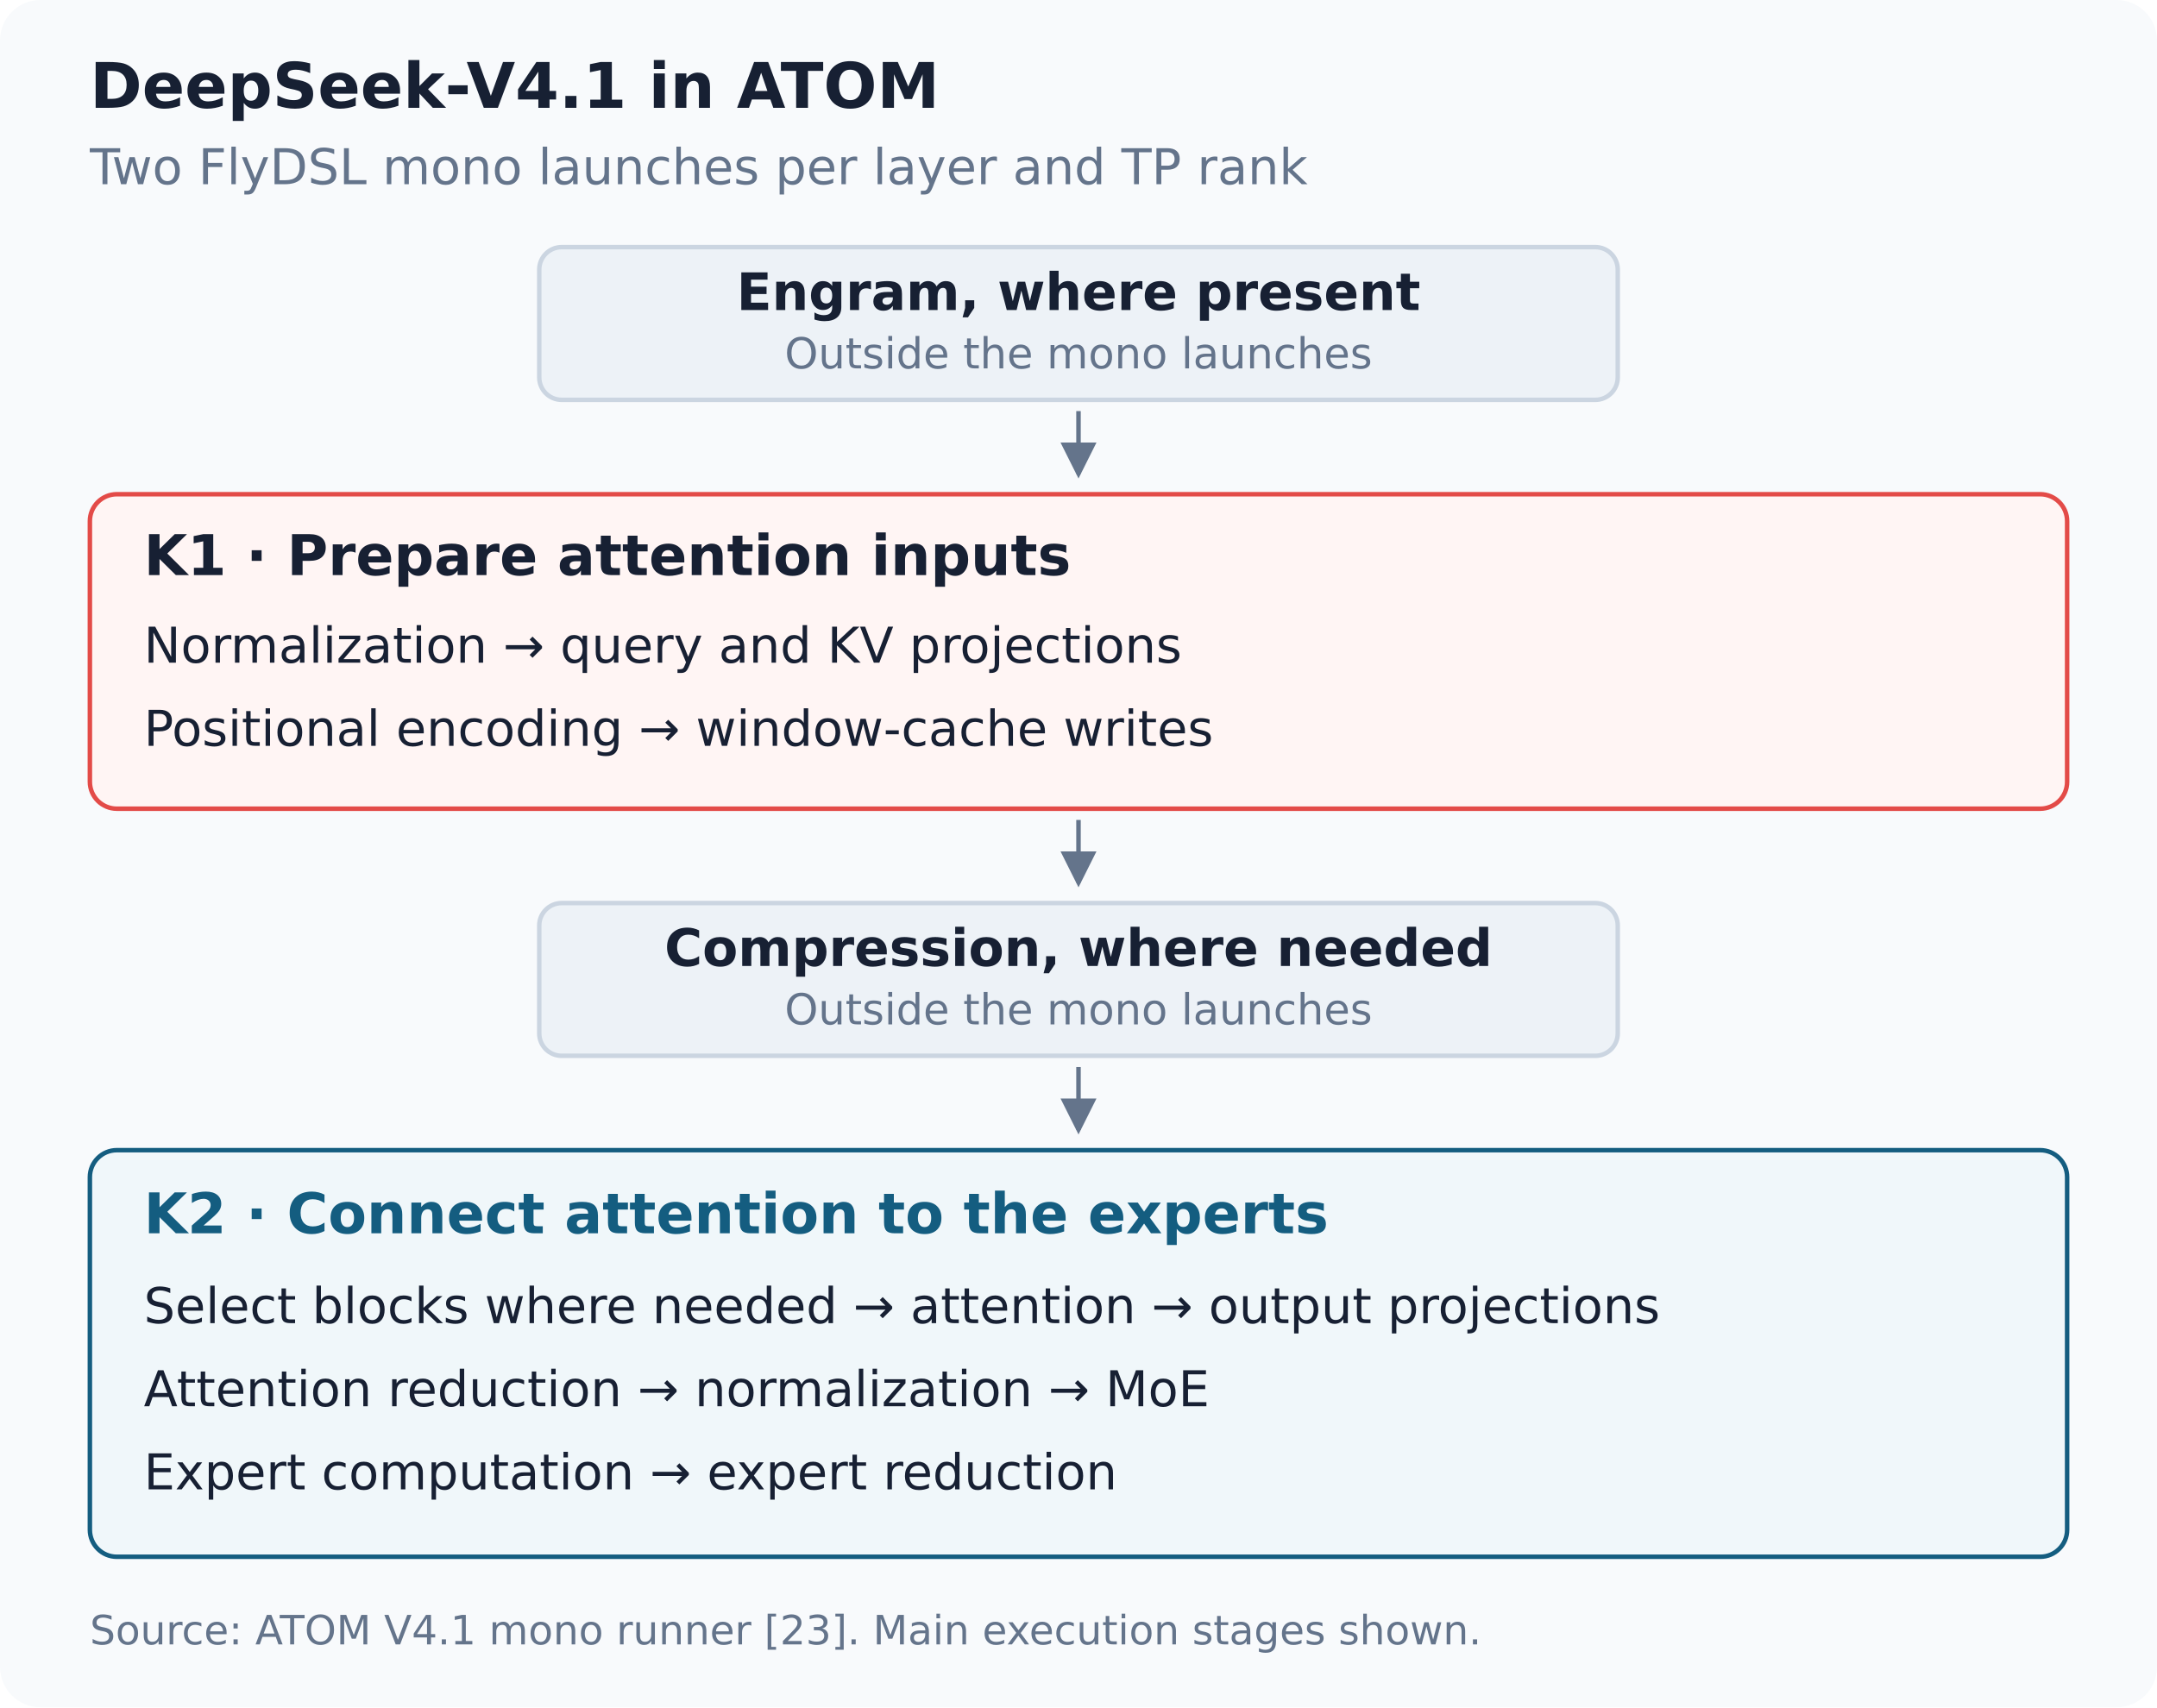
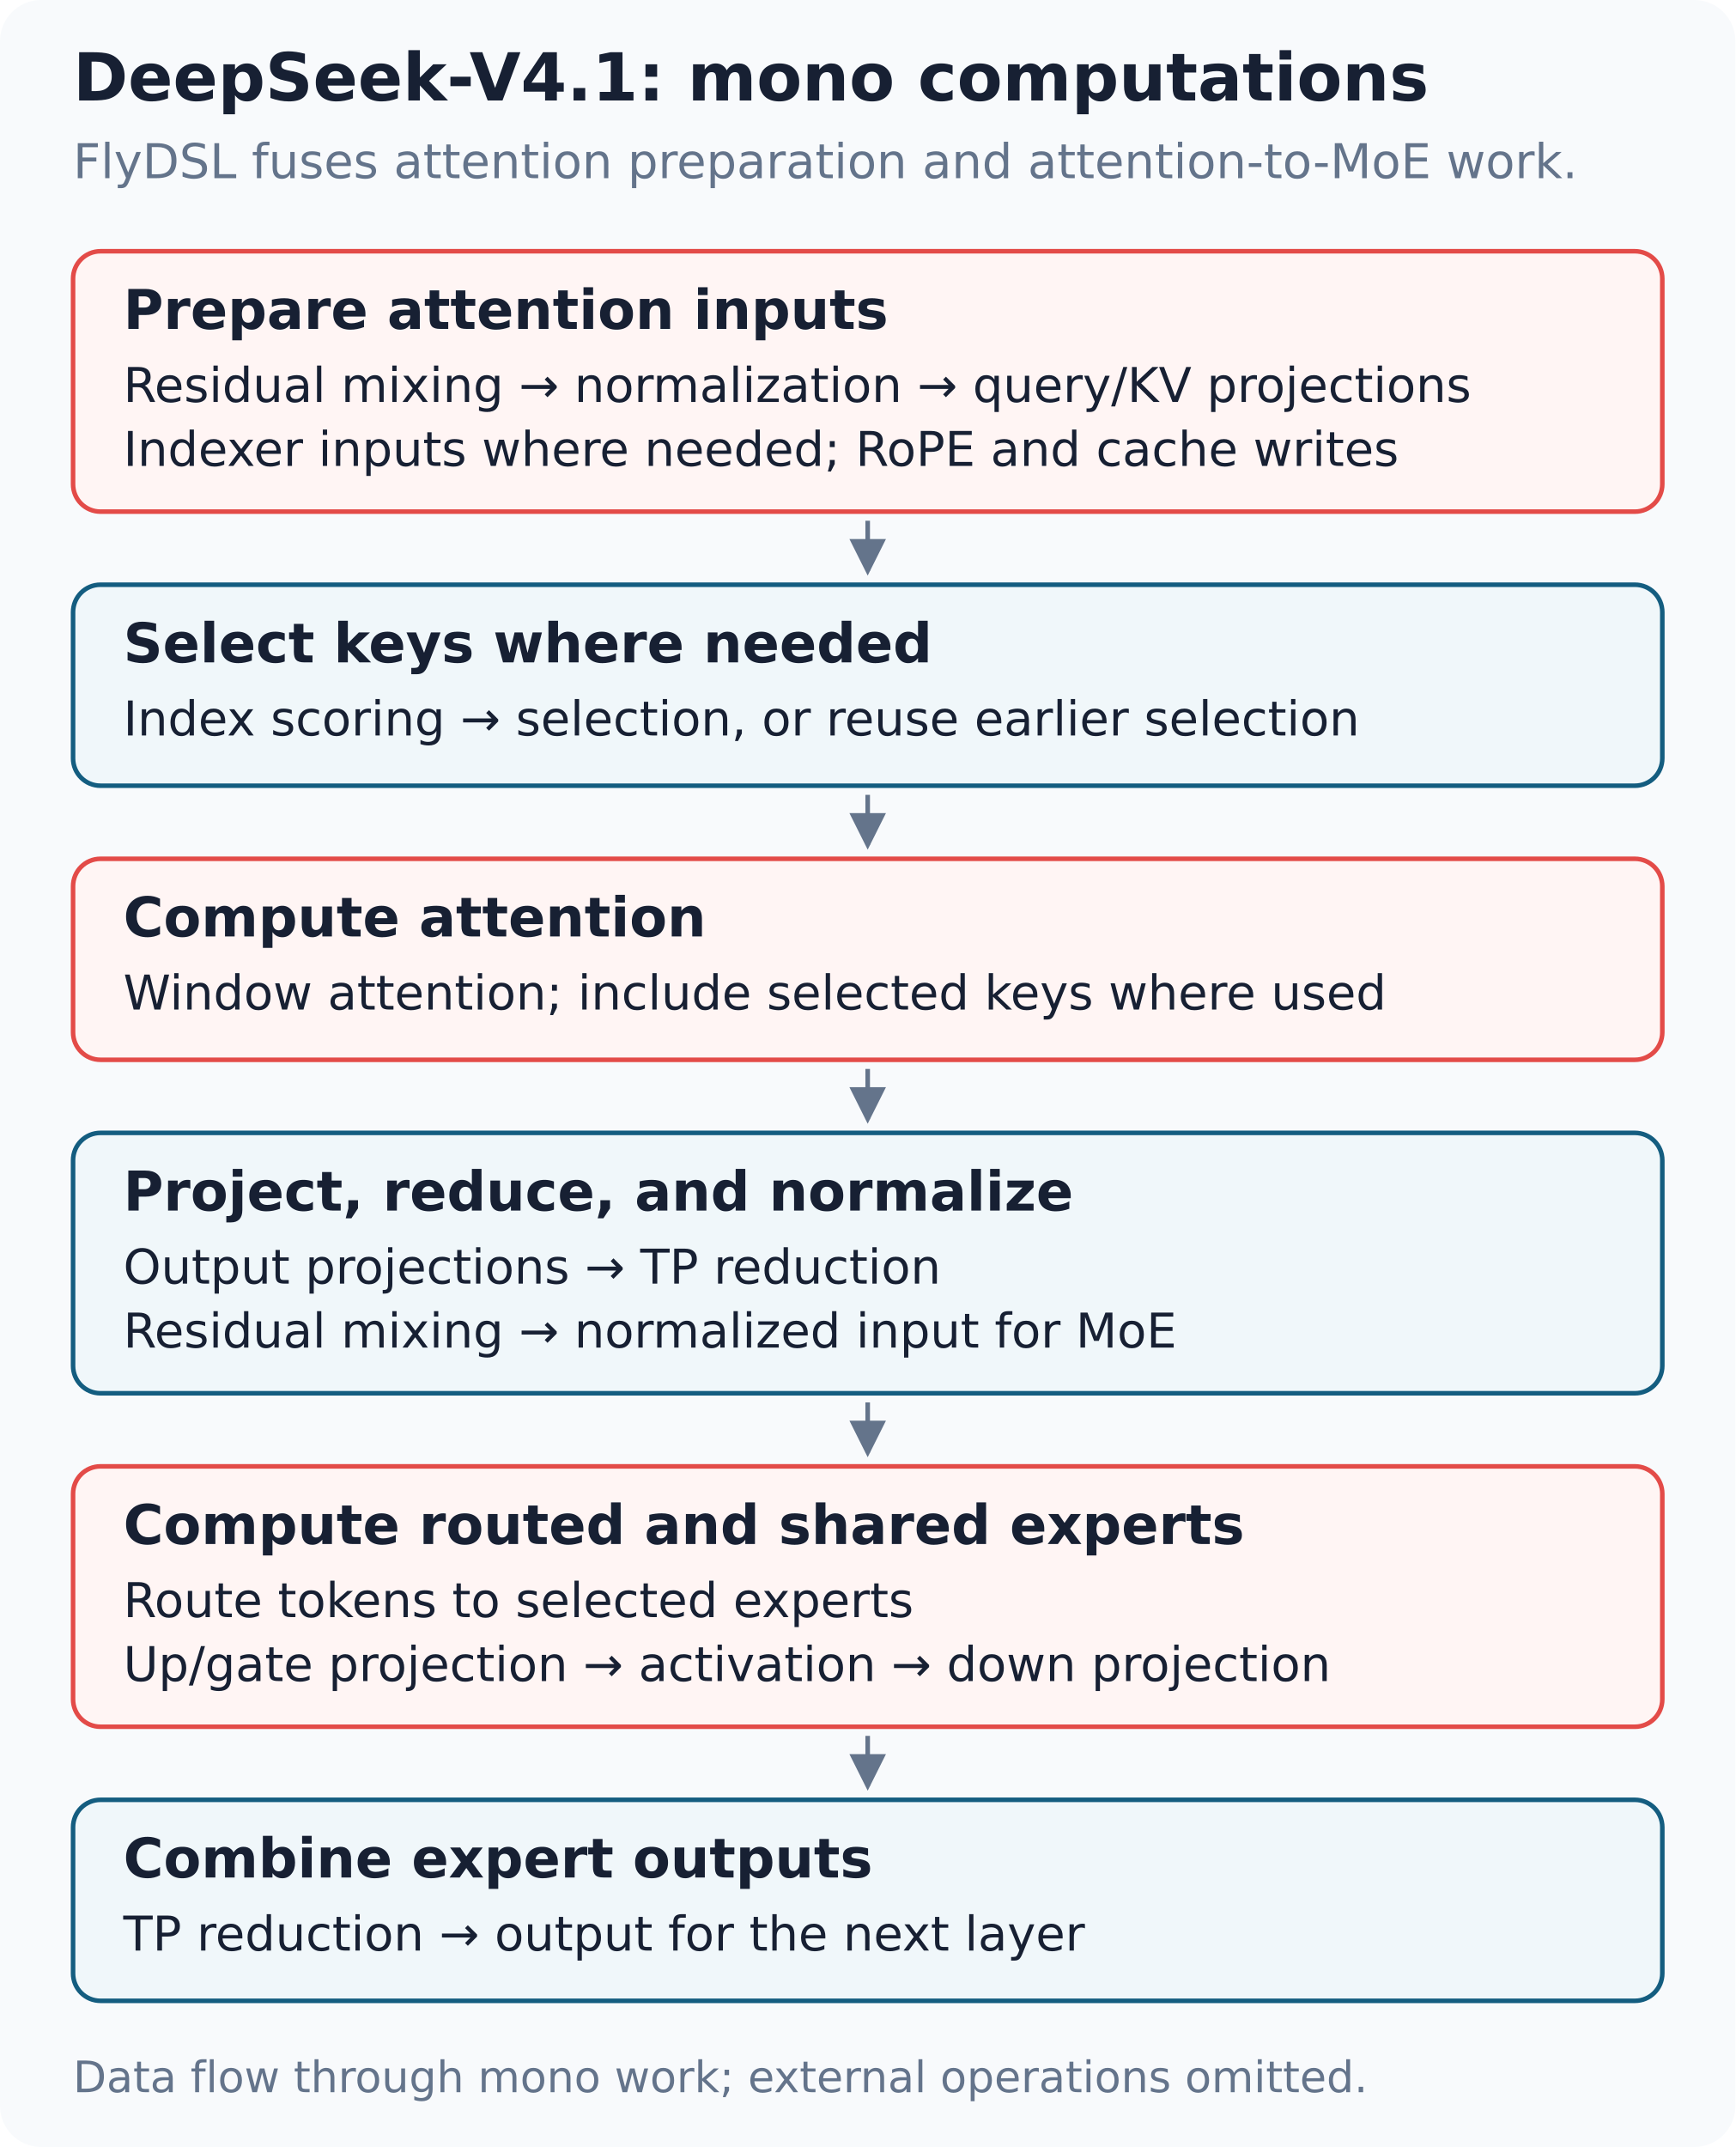
- <svg xmlns="http://www.w3.org/2000/svg" width="960" height="760" viewBox="0 0 960 760" role="img" aria-labelledby="title desc">
+ <svg xmlns="http://www.w3.org/2000/svg" width="760" height="940" viewBox="0 0 760 940" role="img" aria-labelledby="title desc">
  <defs>
    <marker id="arrow" markerWidth="8" markerHeight="8" refX="7" refY="4" orient="auto">
      <path d="M0 0 L8 4 L0 8" fill="#64748b" />
    </marker>
  </defs>
-   <rect width="960" height="760" rx="18" fill="#f8fafc" />
-   <g font-family="DejaVu Sans,Arial,sans-serif" fill="#172033">
-     <text x="40" y="48" font-size="28" font-weight="700">DeepSeek-V4.1 in ATOM</text>
-     <text x="40" y="82" font-size="22" fill="#64748b">Two FlyDSL mono launches per layer and TP rank</text>
-     <rect x="240" y="110" width="480" height="68" rx="10" fill="#edf2f7" stroke="#cbd5e1" stroke-width="2" />
-     <text x="480" y="138" font-size="23" font-weight="700" text-anchor="middle">Engram, where present</text>
-     <text x="480" y="164" font-size="19" fill="#64748b" text-anchor="middle">Outside the mono launches</text>
-     <path d="M480 183 V211" stroke="#64748b" stroke-width="2" marker-end="url(#arrow)" />
-     <rect x="40" y="220" width="880" height="140" rx="12" fill="#fff5f4" stroke="#e34b48" stroke-width="2" />
-     <text x="64" y="256" font-size="25" font-weight="700">K1 · Prepare attention inputs</text>
-     <text x="64" y="295" font-size="22">Normalization → query and KV projections</text>
-     <text x="64" y="332" font-size="22">Positional encoding → window-cache writes</text>
-     <path d="M480 365 V393" stroke="#64748b" stroke-width="2" marker-end="url(#arrow)" />
-     <rect x="240" y="402" width="480" height="68" rx="10" fill="#edf2f7" stroke="#cbd5e1" stroke-width="2" />
-     <text x="480" y="430" font-size="23" font-weight="700" text-anchor="middle">Compression, where needed</text>
-     <text x="480" y="456" font-size="19" fill="#64748b" text-anchor="middle">Outside the mono launches</text>
-     <path d="M480 475 V503" stroke="#64748b" stroke-width="2" marker-end="url(#arrow)" />
-     <rect x="40" y="512" width="880" height="181" rx="12" fill="#f0f7fa" stroke="#145d80" stroke-width="2" />
-     <text x="64" y="549" font-size="25" font-weight="700" fill="#145d80">K2 · Connect attention to the experts</text>
-     <text x="64" y="589" font-size="22">Select blocks where needed → attention → output projections</text>
-     <text x="64" y="626" font-size="22">Attention reduction → normalization → MoE</text>
-     <text x="64" y="663" font-size="22">Expert computation → expert reduction</text>
-     <text x="40" y="732" font-size="18" fill="#64748b">Source: ATOM V4.1 mono runner [23]. Main execution stages shown.</text>
+   <rect width="760" height="940" rx="18" fill="#f8fafc" />
+   <g font-family="DejaVu Sans,Arial,sans-serif">
+     <text x="32" y="44" font-size="29" font-weight="700" fill="#172033" text-anchor="start">DeepSeek-V4.1: mono computations</text>
+     <text x="32" y="78" font-size="21" font-weight="400" fill="#64748b" text-anchor="start">FlyDSL fuses attention preparation and attention-to-MoE work.</text>
+     <rect x="32" y="110" width="696" height="114" rx="12" fill="#fff5f4" stroke="#e34b48" stroke-width="2" />
+     <text x="54" y="144" font-size="24" font-weight="700" fill="#172033" text-anchor="start">Prepare attention inputs</text>
+     <text x="54" y="176" font-size="21" font-weight="400" fill="#172033" text-anchor="start">Residual mixing → normalization → query/KV projections</text>
+     <text x="54" y="204" font-size="21" font-weight="400" fill="#172033" text-anchor="start">Indexer inputs where needed; RoPE and cache writes</text>
+     <path d="M380 228 V250" fill="none" stroke="#64748b" stroke-width="2" marker-end="url(#arrow)" />
+     <rect x="32" y="256" width="696" height="88" rx="12" fill="#f0f7fa" stroke="#145d80" stroke-width="2" />
+     <text x="54" y="290" font-size="24" font-weight="700" fill="#172033" text-anchor="start">Select keys where needed</text>
+     <text x="54" y="322" font-size="21" font-weight="400" fill="#172033" text-anchor="start">Index scoring → selection, or reuse earlier selection</text>
+     <path d="M380 348 V370" fill="none" stroke="#64748b" stroke-width="2" marker-end="url(#arrow)" />
+     <rect x="32" y="376" width="696" height="88" rx="12" fill="#fff5f4" stroke="#e34b48" stroke-width="2" />
+     <text x="54" y="410" font-size="24" font-weight="700" fill="#172033" text-anchor="start">Compute attention</text>
+     <text x="54" y="442" font-size="21" font-weight="400" fill="#172033" text-anchor="start">Window attention; include selected keys where used</text>
+     <path d="M380 468 V490" fill="none" stroke="#64748b" stroke-width="2" marker-end="url(#arrow)" />
+     <rect x="32" y="496" width="696" height="114" rx="12" fill="#f0f7fa" stroke="#145d80" stroke-width="2" />
+     <text x="54" y="530" font-size="24" font-weight="700" fill="#172033" text-anchor="start">Project, reduce, and normalize</text>
+     <text x="54" y="562" font-size="21" font-weight="400" fill="#172033" text-anchor="start">Output projections → TP reduction</text>
+     <text x="54" y="590" font-size="21" font-weight="400" fill="#172033" text-anchor="start">Residual mixing → normalized input for MoE</text>
+     <path d="M380 614 V636" fill="none" stroke="#64748b" stroke-width="2" marker-end="url(#arrow)" />
+     <rect x="32" y="642" width="696" height="114" rx="12" fill="#fff5f4" stroke="#e34b48" stroke-width="2" />
+     <text x="54" y="676" font-size="24" font-weight="700" fill="#172033" text-anchor="start">Compute routed and shared experts</text>
+     <text x="54" y="708" font-size="21" font-weight="400" fill="#172033" text-anchor="start">Route tokens to selected experts</text>
+     <text x="54" y="736" font-size="21" font-weight="400" fill="#172033" text-anchor="start">Up/gate projection → activation → down projection</text>
+     <path d="M380 760 V782" fill="none" stroke="#64748b" stroke-width="2" marker-end="url(#arrow)" />
+     <rect x="32" y="788" width="696" height="88" rx="12" fill="#f0f7fa" stroke="#145d80" stroke-width="2" />
+     <text x="54" y="822" font-size="24" font-weight="700" fill="#172033" text-anchor="start">Combine expert outputs</text>
+     <text x="54" y="854" font-size="21" font-weight="400" fill="#172033" text-anchor="start">TP reduction → output for the next layer</text>
+     <text x="32" y="916" font-size="19" font-weight="400" fill="#64748b" text-anchor="start">Data flow through mono work; external operations omitted.</text>
  </g>
</svg>
